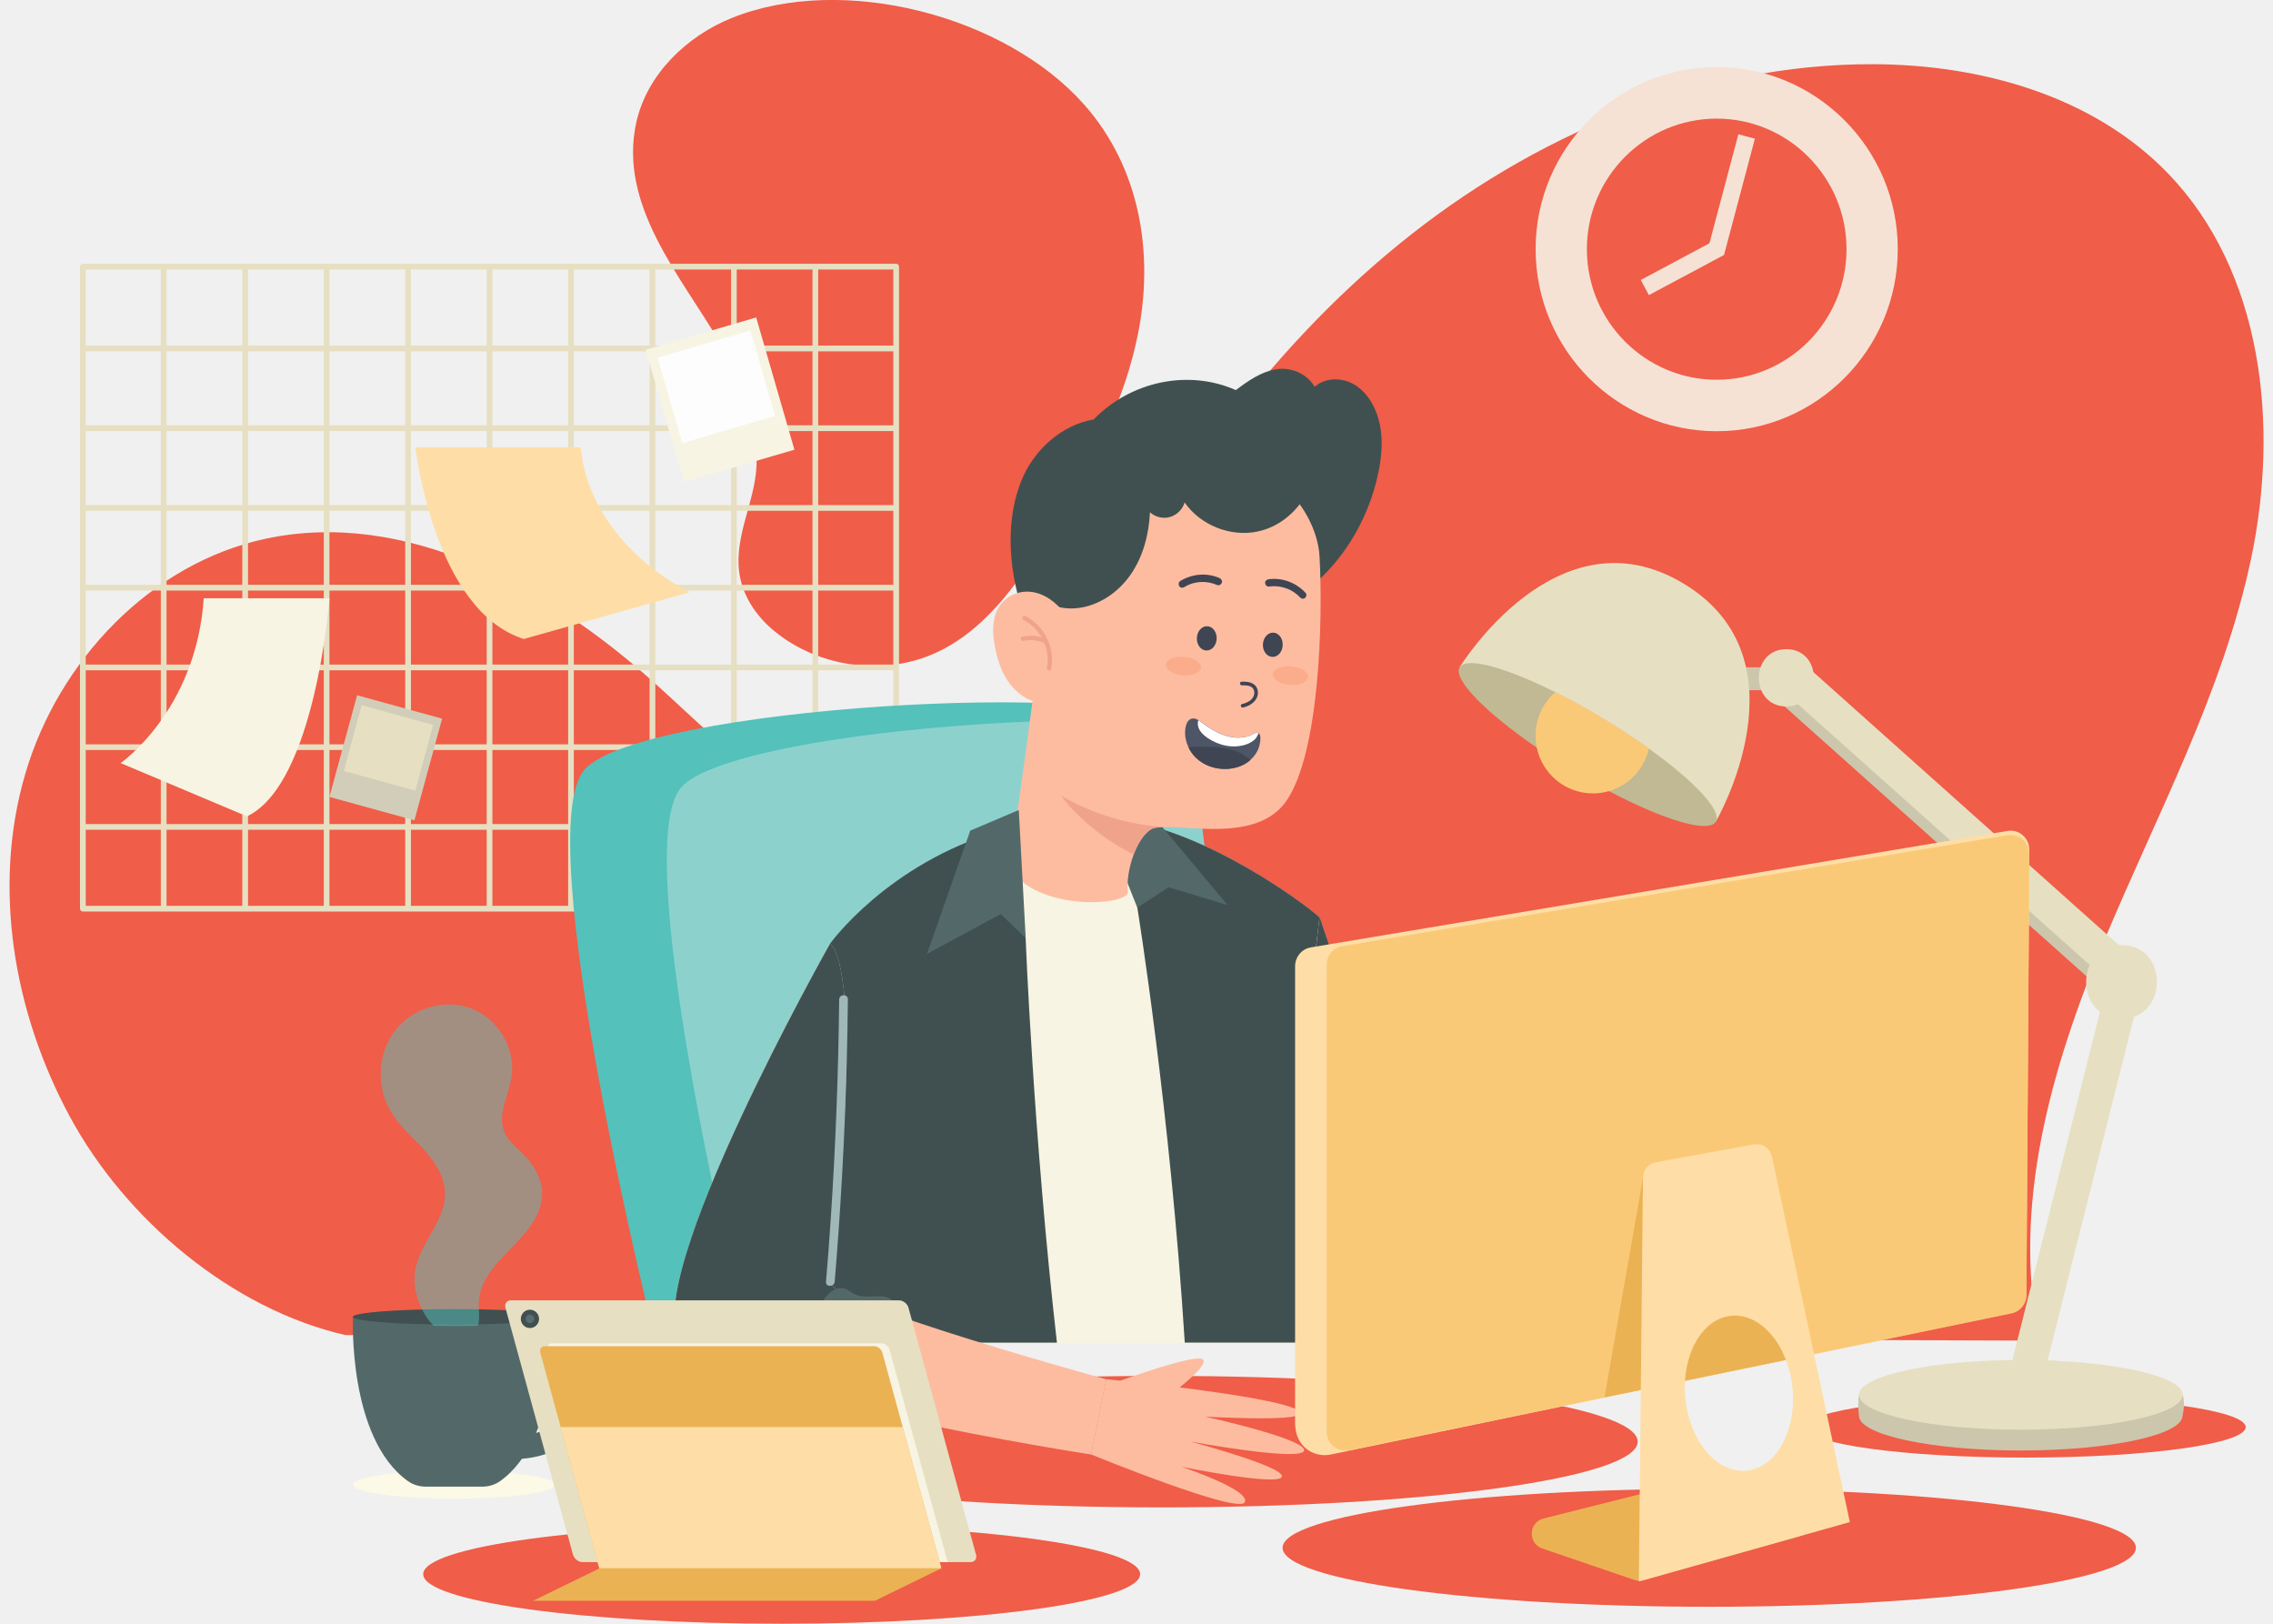
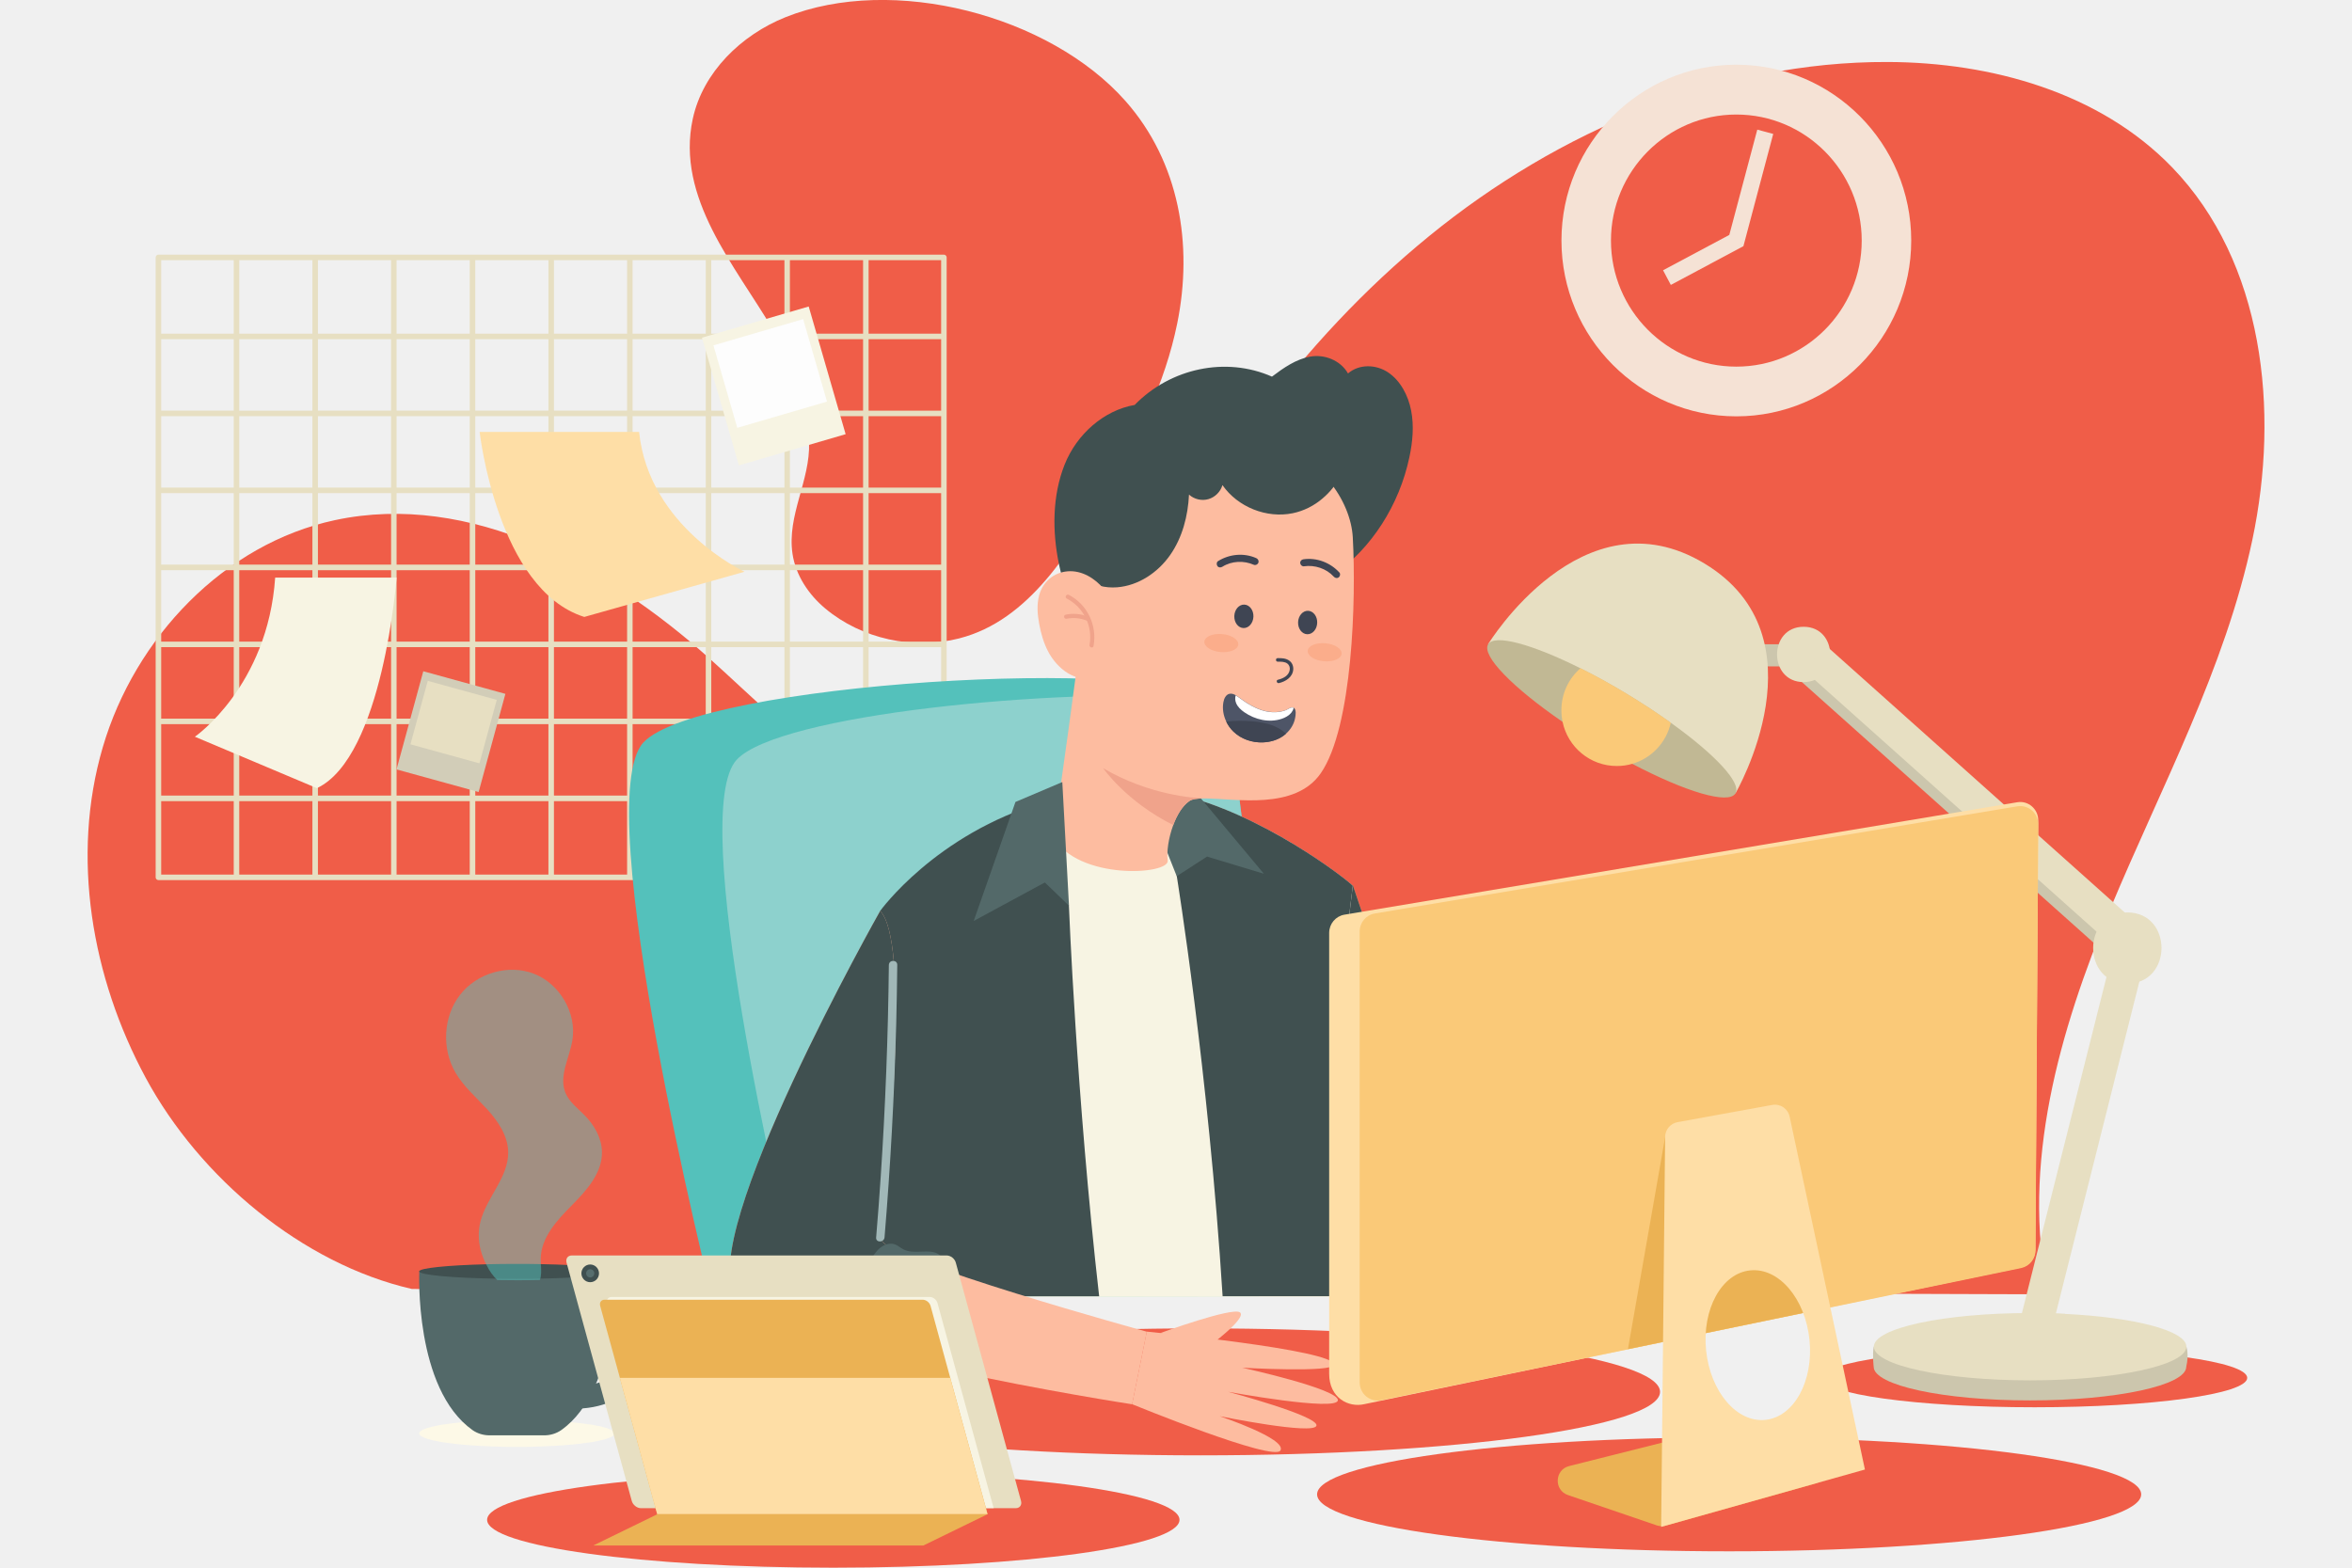
- <svg xmlns="http://www.w3.org/2000/svg" width="119" height="85" viewBox="0 0 119 85" fill="none">
+ <svg xmlns="http://www.w3.org/2000/svg" width="150" height="100" viewBox="0 0 119 85" fill="none">
  <path d="M29.065 77.72C29.065 78.125 26.694 78.451 23.77 78.451C20.846 78.451 18.474 78.125 18.474 77.72C18.474 77.315 20.846 76.989 23.77 76.989C26.694 76.989 29.065 77.315 29.065 77.72Z" fill="#FDF9E7" />
  <path d="M40.923 85C51.288 85 59.69 83.838 59.69 82.405C59.69 80.972 51.288 79.81 40.923 79.81C30.559 79.81 22.156 80.972 22.156 82.405C22.156 83.838 30.559 85 40.923 85Z" fill="#F05D48" />
  <path d="M89.485 84.112C101.822 84.112 111.822 82.73 111.822 81.024C111.822 79.319 101.822 77.936 89.485 77.936C77.149 77.936 67.148 79.319 67.148 81.024C67.148 82.73 77.149 84.112 89.485 84.112Z" fill="#F05D48" />
  <path d="M60.832 78.909C74.589 78.909 85.74 77.368 85.74 75.467C85.74 73.566 74.589 72.025 60.832 72.025C47.076 72.025 35.924 73.566 35.924 75.467C35.924 77.368 47.076 78.909 60.832 78.909Z" fill="#F05D48" />
  <path d="M117.57 74.708C117.57 75.586 112.412 76.302 106.046 76.302C99.683 76.302 94.522 75.589 94.522 74.708C94.522 73.829 99.68 73.114 106.046 73.114C112.408 73.114 117.57 73.826 117.57 74.708Z" fill="#F05D48" />
  <path d="M18.078 69.888C12.146 68.526 6.582 63.872 3.648 58.438C0.718 53.003 -0.418 46.447 1.321 40.517C3.056 34.586 7.899 29.484 13.912 28.201C21.23 26.638 28.61 30.692 34.199 35.691C36.483 37.733 38.636 39.98 41.279 41.524C43.925 43.065 47.236 43.824 50.057 42.638C53.443 41.214 55.181 37.529 56.829 34.235C60.885 26.12 66.209 18.52 73.224 12.8C80.239 7.076 89.048 3.329 98.079 3.361C103.705 3.38 109.578 5.014 113.498 9.072C118.466 14.215 119.333 22.242 117.851 29.255C116.369 36.268 112.902 42.666 110.146 49.278C107.391 55.889 105.3 63.166 106.776 70.18L18.078 69.888Z" fill="#F05D48" />
  <path d="M55.705 26.631C57.421 23.798 58.91 20.776 59.568 17.528C60.43 13.28 59.693 8.796 56.766 5.482C52.641 0.816 44.15 -1.396 38.333 0.932C35.937 1.892 33.855 3.907 33.306 6.439C32.373 10.725 35.624 14.434 37.64 17.855C38.723 19.694 39.531 21.834 39.609 23.989C39.681 26.048 38.399 27.949 38.711 30.027C38.885 31.194 39.584 32.239 40.489 32.995C42.468 34.649 45.264 35.251 47.745 34.614C51.58 33.632 53.783 29.807 55.705 26.631Z" fill="#F05D48" />
  <path d="M46.918 13.807H4.338C4.257 13.807 4.188 13.873 4.188 13.957V47.568C4.188 47.649 4.254 47.718 4.338 47.718H46.918C46.999 47.718 47.068 47.652 47.068 47.568V13.957C47.068 13.876 46.999 13.807 46.918 13.807ZM34.008 30.613H30.042V26.738H34.008V30.613ZM34.308 26.738H38.274V30.613H34.308V26.738ZM25.48 30.915V34.79H21.514V30.915H25.48ZM21.514 30.613V26.738H25.48V30.613H21.514ZM25.779 30.915H29.745V34.79H25.779V30.915ZM25.779 30.613V26.738H29.745V30.613H25.779ZM30.042 26.44V22.565H34.008V26.44H30.042ZM29.745 26.44H25.779V22.565H29.745V26.44ZM25.48 26.44H21.514V22.565H25.48V26.44ZM21.214 26.44H17.248V22.565H21.214V26.44ZM21.214 26.738V30.613H17.248V26.738H21.214ZM16.951 30.613H12.985V26.738H16.951V30.613ZM12.685 30.613H8.719V26.738H12.685V30.613ZM12.685 30.915V34.79H8.719V30.915H12.685ZM12.985 30.915H16.951V34.79H12.985V30.915ZM17.248 30.915H21.214V34.79H17.248V30.915ZM21.214 35.088V38.964H17.248V35.088H21.214ZM21.514 35.088H25.48V38.964H21.514V35.088ZM25.779 35.088H29.745V38.964H25.779V35.088ZM30.042 35.088H34.008V38.964H30.042V35.088ZM30.042 34.787V30.915H34.008V34.79H30.042V34.787ZM34.308 30.915H38.274V34.79H34.308V30.915ZM38.57 30.915H42.537V34.79H38.57V30.915ZM38.57 30.613V26.738H42.537V30.613H38.57ZM38.57 26.44V22.565H42.537V26.44H38.57ZM38.274 26.44H34.308V22.565H38.274V26.44ZM34.308 22.264V18.391H38.274V22.267H34.308V22.264ZM34.008 22.264H30.042V18.391H34.008V22.264ZM29.745 22.264H25.779V18.391H29.745V22.264ZM25.48 22.264H21.514V18.391H25.48V22.264ZM21.214 22.264H17.248V18.391H21.214V22.264ZM16.951 22.264H12.985V18.391H16.951V22.264ZM16.951 22.565V26.44H12.985V22.565H16.951ZM12.685 26.44H8.719V22.565H12.685V26.44ZM8.42 26.44H4.488V22.565H8.42V26.44ZM8.42 26.738V30.613H4.488V26.738H8.42ZM8.42 30.915V34.79H4.488V30.915H8.42ZM8.42 35.088V38.964H4.488V35.088H8.42ZM8.719 35.088H12.685V38.964H8.719V35.088ZM12.985 35.088H16.951V38.964H12.985V35.088ZM16.951 39.262V43.137H12.985V39.262H16.951ZM17.248 39.262H21.214V43.137H17.248V39.262ZM21.514 39.262H25.48V43.137H21.514V39.262ZM25.779 39.262H29.745V43.137H25.779V39.262ZM30.042 39.262H34.008V43.137H30.042V39.262ZM34.308 39.262H38.274V43.137H34.308V39.262ZM34.308 38.964V35.088H38.274V38.964H34.308ZM38.57 35.088H42.537V38.964H38.57V35.088ZM42.836 35.088H46.768V38.964H42.836V35.088ZM42.836 34.787V30.915H46.768V34.79H42.836V34.787ZM42.836 30.613V26.738H46.768V30.613H42.836ZM42.836 26.44V22.565H46.768V26.44H42.836ZM42.836 22.264V18.391H46.768V22.267H42.836V22.264ZM42.537 22.264H38.57V18.391H42.537V22.264ZM38.57 18.09V14.108H42.537V18.09H38.57ZM38.274 18.09H34.308V14.108H38.274V18.09ZM34.008 18.09H30.042V14.108H34.008V18.09ZM29.745 18.09H25.779V14.108H29.745V18.09ZM25.48 18.09H21.514V14.108H25.48V18.09ZM21.214 18.09H17.248V14.108H21.214V18.09ZM16.951 18.09H12.985V14.108H16.951V18.09ZM12.685 18.09H8.719V14.108H12.685V18.09ZM12.685 18.391V22.267H8.719V18.391H12.685ZM8.42 22.264H4.488V18.391H8.42V22.264ZM4.488 39.262H8.42V43.137H4.488V39.262ZM8.719 39.262H12.685V43.137H8.719V39.262ZM12.685 43.438V47.42H8.719V43.438H12.685ZM12.985 43.438H16.951V47.42H12.985V43.438ZM17.248 43.438H21.214V47.42H17.248V43.438ZM21.514 43.438H25.48V47.42H21.514V43.438ZM25.779 43.438H29.745V47.42H25.779V43.438ZM30.042 43.438H34.008V47.42H30.042V43.438ZM34.308 43.438H38.274V47.42H34.308V43.438ZM38.57 43.438H42.537V47.42H38.57V43.438ZM38.57 43.137V39.262H42.537V43.137H38.57ZM42.836 39.262H46.768V43.137H42.836V39.262ZM46.768 18.09H42.836V14.108H46.768V18.09ZM8.42 14.108V18.09H4.488V14.108H8.42ZM4.488 43.438H8.42V47.42H4.488V43.438ZM42.836 47.42V43.438H46.768V47.42H42.836Z" fill="#E7DFC2" />
  <path d="M21.751 23.418C21.751 23.418 22.702 31.963 27.424 33.45L36.111 31C36.111 31 30.925 28.599 30.395 23.418H21.751Z" fill="#FEDEA6" />
  <path d="M17.248 31.317C17.248 31.317 16.524 41.044 12.929 42.735L6.314 39.946C6.314 39.946 10.264 37.216 10.667 31.317H17.248Z" fill="#F7F4E3" />
  <path d="M39.589 16.618L33.803 18.309L35.805 25.233L41.591 23.541L39.589 16.618Z" fill="#F7F4E3" />
  <path d="M39.288 17.303L34.425 18.726L35.718 23.197L40.581 21.775L39.288 17.303Z" fill="#FDFDFD" />
  <path d="M23.147 37.621L18.696 36.395L17.245 41.718L21.696 42.944L23.147 37.621Z" fill="#D2CDB8" />
  <path d="M22.679 37.947L18.938 36.916L18 40.357L21.741 41.388L22.679 37.947Z" fill="#E7DFC2" />
  <path d="M93.011 34.934C92.378 34.934 91.741 34.931 91.108 34.931C90.796 34.931 90.496 35.207 90.512 35.531C90.527 35.857 90.774 36.13 91.108 36.13C91.741 36.13 92.378 36.133 93.011 36.133C93.323 36.133 93.623 35.857 93.607 35.534C93.592 35.21 93.345 34.937 93.011 34.934Z" fill="#CCC6AD" />
  <path d="M111.644 50.859C105.802 45.638 99.961 40.419 94.119 35.198C93.261 34.432 91.991 35.7 92.855 36.469L110.38 52.13C111.235 52.899 112.505 51.631 111.644 50.859Z" fill="#CCC6AD" />
  <path d="M114.272 73.016H112.586C111.042 72.57 108.577 72.285 105.796 72.285C103.016 72.285 100.554 72.574 99.006 73.016H97.321C97.243 73.471 97.321 74.108 97.321 74.108C97.321 75.115 101.115 75.931 105.793 75.931C110.474 75.931 114.265 75.115 114.265 74.108C114.424 73.433 114.272 73.016 114.272 73.016Z" fill="#CCC6AD" />
  <path d="M114.272 73.016C114.272 74.024 110.48 74.843 105.803 74.843C101.122 74.843 97.33 74.024 97.33 73.016C97.33 72.012 101.125 71.193 105.803 71.193C106.143 71.193 106.477 71.196 106.804 71.206C107.107 71.215 107.404 71.225 107.697 71.24C111.463 71.422 114.272 72.153 114.272 73.016Z" fill="#E7DFC2" />
  <path d="M107.697 71.237L106.82 72.756L106.804 72.781V71.206C107.104 71.215 107.403 71.221 107.697 71.237Z" fill="#E7DFC2" />
  <path d="M110.371 51.261L105.079 72.301C104.795 73.424 106.52 73.904 106.804 72.778C108.567 65.764 110.334 58.751 112.097 51.738C112.381 50.615 110.655 50.138 110.371 51.261Z" fill="#E7DFC2" />
  <path d="M112.037 50.464C106.195 45.242 100.354 40.024 94.512 34.803C93.654 34.037 92.384 35.305 93.248 36.077L110.773 51.738C111.628 52.504 112.898 51.236 112.037 50.464Z" fill="#E7DFC2" />
  <path d="M76.417 34.931C76.417 34.931 81.528 26.562 88.144 30.551C94.76 34.539 89.829 43.015 89.829 43.015L76.417 34.931Z" fill="#E7DFC2" />
  <path d="M89.828 43.018C89.46 43.636 87.117 42.93 84.236 41.417C83.615 41.091 82.969 40.727 82.314 40.332C81.659 39.936 81.035 39.535 80.457 39.139C77.774 37.297 76.051 35.553 76.419 34.935C76.763 34.36 78.819 34.931 81.431 36.237C82.224 36.632 83.072 37.097 83.937 37.621C84.801 38.142 85.606 38.672 86.33 39.193C88.696 40.887 90.168 42.441 89.828 43.018Z" fill="#C1B894" />
  <path d="M86.324 39.186C86.084 40.256 85.278 41.113 84.236 41.414C83.971 41.493 83.687 41.533 83.394 41.533C81.946 41.533 80.738 40.504 80.454 39.133C80.413 38.932 80.392 38.722 80.392 38.508C80.392 37.595 80.791 36.783 81.428 36.23C82.22 36.626 83.069 37.09 83.933 37.614C84.795 38.138 85.6 38.669 86.324 39.186Z" fill="#FAC978" />
  <path d="M93.523 33.984C91.604 33.984 91.601 36.983 93.523 36.983C95.442 36.983 95.445 33.984 93.523 33.984Z" fill="#E7DFC2" />
  <path d="M93.523 34.865C92.734 34.865 92.73 36.102 93.523 36.102C94.316 36.102 94.316 34.865 93.523 34.865Z" fill="#E7DFC2" />
  <path d="M111.07 49.472C108.602 49.472 108.599 53.329 111.07 53.329C113.539 53.329 113.542 49.472 111.07 49.472Z" fill="#E7DFC2" />
  <path d="M111.07 50.621C110.071 50.621 110.068 52.184 111.07 52.184C112.068 52.184 112.071 50.621 111.07 50.621Z" fill="#E7DFC2" />
  <path d="M29.059 68.931H18.48C18.48 68.931 18.193 75.288 21.367 77.541C21.629 77.726 21.957 77.824 22.291 77.824H23.77H25.249C25.583 77.824 25.91 77.726 26.173 77.541C29.346 75.291 29.059 68.931 29.059 68.931Z" fill="#536969" />
  <path d="M29.065 68.934C29.065 69.122 27.337 69.285 25.009 69.326C24.612 69.335 24.194 69.338 23.767 69.338C23.401 69.338 23.049 69.335 22.703 69.329C20.29 69.295 18.474 69.128 18.474 68.934C18.474 68.755 20.013 68.601 22.138 68.548C22.649 68.535 23.199 68.529 23.77 68.529C24.219 68.529 24.656 68.532 25.071 68.541C27.364 68.585 29.065 68.745 29.065 68.934Z" fill="#405050" />
  <path d="M30.576 70.795C30.014 70.114 29.103 69.991 28.276 70.019C27.511 70.045 27.508 71.243 28.276 71.218C28.878 71.199 29.524 71.215 29.833 71.817C30.12 72.37 30.07 73.088 29.789 73.634C29.118 74.952 27.586 75.316 26.226 75.131C25.907 75.087 25.63 75.439 25.63 75.731C25.63 76.091 25.904 76.286 26.226 76.33C27.692 76.528 29.306 76.123 30.311 74.971C31.303 73.832 31.587 72.022 30.576 70.795Z" fill="#536969" />
  <path opacity="0.5" d="M26.753 65.347C25.951 66.157 25.087 67.082 25.062 68.228C25.058 68.356 25.068 68.485 25.074 68.617C25.09 68.89 25.105 69.163 25.015 69.401C24.619 69.411 24.2 69.414 23.773 69.414C23.408 69.414 23.055 69.411 22.709 69.404C22.481 69.194 22.288 68.918 22.141 68.623C21.988 68.341 21.876 68.043 21.807 67.776C21.676 67.271 21.666 66.731 21.797 66.226C22.138 64.905 23.323 63.825 23.299 62.463C23.283 61.582 22.752 60.797 22.163 60.148C21.57 59.501 20.886 58.921 20.443 58.161C19.685 56.868 19.772 55.114 20.693 53.935C21.61 52.755 23.323 52.256 24.709 52.802C26.098 53.351 27.021 54.926 26.778 56.404C26.619 57.367 26.029 58.353 26.404 59.257C26.609 59.749 27.059 60.085 27.436 60.465C27.961 60.998 28.366 61.698 28.382 62.448C28.407 63.59 27.555 64.538 26.753 65.347Z" fill="#54C1BB" />
  <path d="M34.342 70.321C34.342 70.321 27.611 43.498 30.629 40.256C33.646 37.015 58.735 35.515 61.484 38.025C64.234 40.536 64.012 70.286 64.012 70.286L34.342 70.321Z" fill="#54C1BB" />
  <path d="M61.487 38.025C61.403 37.95 61.297 37.875 61.172 37.806C52.847 37.288 37.968 38.741 35.687 41.191C33.009 44.072 38.015 65.542 39.169 70.315L64.012 70.286C64.012 70.286 64.237 40.536 61.487 38.025Z" fill="#8DD1CD" />
  <path d="M69.086 47.994C69.086 47.994 74.263 63.634 75.655 64.023C77.047 64.412 91.307 67.114 91.307 67.114L90.612 70.612C90.612 70.612 73.236 71.159 69.086 68.203C64.933 65.247 69.086 47.994 69.086 47.994Z" fill="#DDBB8F" />
  <path d="M69.086 47.994C69.086 47.994 64.933 65.247 69.086 68.203C70.678 69.335 74.207 69.954 77.958 70.286L78.963 65.247L78.819 65.159L78.713 64.672C77.168 64.362 76.007 64.117 75.658 64.02C74.263 63.634 69.086 47.994 69.086 47.994Z" fill="#405050" />
  <path d="M80.439 65.018C79.768 65.73 79.315 66.615 79.062 67.541C78.81 68.466 78.747 69.43 78.794 70.383C78.8 70.487 78.694 70.6 78.588 70.625C78.482 70.65 78.37 70.628 78.261 70.613C78.151 70.597 78.033 70.591 77.939 70.647C77.846 70.704 77.793 70.813 77.693 70.854C77.565 70.904 77.427 70.832 77.299 70.785C77.022 70.682 76.713 70.704 76.416 70.682C76.12 70.663 75.795 70.584 75.624 70.352C75.499 70.186 75.48 69.969 75.465 69.765C75.393 68.818 75.33 67.814 75.777 66.963C76.061 66.423 76.529 65.981 76.772 65.426C76.891 65.156 76.95 64.864 77.112 64.616C77.271 64.368 77.574 64.167 77.874 64.233C78.123 64.29 78.298 64.513 78.541 64.582C78.763 64.641 78.994 64.566 79.222 64.541C79.702 64.487 80.133 64.654 80.439 65.018Z" fill="#536969" />
  <path d="M43.276 70.32H69.601C68.864 65.181 68.181 59.492 68.259 56.542C68.324 54.126 69.083 48.032 69.083 48.032C68.793 47.687 62.292 42.625 57 42.782C48.022 43.052 43.46 49.428 43.46 49.428C43.46 49.428 43.763 54.157 43.984 56.614C44.249 59.539 43.76 65.199 43.276 70.32Z" fill="#F7F4E3" />
  <path d="M68.256 57.097C68.256 56.89 68.256 56.693 68.262 56.504C68.324 54.182 69.026 48.474 69.083 48.026C68.808 47.712 64.13 44.062 59.503 43.043L59.543 47.508C59.543 47.508 61.266 58.133 62.027 70.283H69.598C68.908 65.46 68.265 60.16 68.256 57.097Z" fill="#405050" />
  <path d="M60.108 42.403L64.265 47.376L61.182 46.444L59.54 47.508L57.671 42.813L60.108 42.403Z" fill="#536969" />
  <path d="M43.276 70.286H55.334C54.098 59.416 53.695 49.108 53.695 49.108L52.341 43.485C46.449 45.224 43.46 49.394 43.46 49.394C43.46 49.394 43.763 54.123 43.984 56.58C44.249 59.504 43.76 65.162 43.276 70.286Z" fill="#405050" />
  <path d="M68.047 31.169C70.097 29.732 71.604 27.391 72.153 24.783C72.328 23.958 72.409 23.095 72.247 22.263C72.088 21.432 71.66 20.635 70.999 20.192C70.337 19.75 69.426 19.728 68.824 20.249C68.412 19.524 67.532 19.198 66.771 19.336C66.009 19.474 65.335 19.941 64.702 20.421C62.208 19.32 59.203 19.957 57.259 21.956C55.608 22.241 54.123 23.522 53.458 25.201C52.794 26.879 52.784 28.812 53.159 30.607C53.427 31.887 53.914 33.171 54.819 34.034C55.908 35.069 57.434 35.342 58.866 35.32C62.205 35.267 65.245 33.133 68.047 31.169Z" fill="#405050" />
  <path d="M54.978 29.107C54.37 34.985 52.853 45.387 52.853 45.387C54.176 47.74 59.166 47.442 59.05 46.654C58.985 46.209 59.091 45.434 59.35 44.737C59.55 44.197 59.843 43.702 60.218 43.438C60.374 43.328 60.651 43.294 61.01 43.291C61.069 43.294 61.101 43.291 61.101 43.291C62.751 43.303 65.95 43.937 67.345 41.929C69.08 39.431 69.27 32.477 69.083 29.126C68.974 27.209 67.335 24.52 64.037 23.936C60.005 23.221 55.59 23.192 54.978 29.107Z" fill="#FDBCA0" />
  <path d="M55.552 41.653C55.552 41.653 56.8 43.463 59.35 44.734C59.55 44.194 59.843 43.699 60.217 43.435C60.373 43.325 60.651 43.291 61.01 43.287C60.517 43.275 58.064 43.124 55.552 41.653Z" fill="#F0A38B" />
  <path d="M65.007 35.684C65.232 35.681 65.466 35.688 65.653 35.829C65.8 35.938 65.869 36.12 65.856 36.303C65.822 36.717 65.45 36.949 65.082 37.037C64.964 37.065 64.907 36.883 65.026 36.855C65.307 36.789 65.622 36.635 65.666 36.315C65.684 36.186 65.641 36.055 65.535 35.976C65.388 35.87 65.191 35.876 65.017 35.876C64.892 35.879 64.886 35.688 65.007 35.684Z" fill="#3F4553" />
  <path d="M62.661 33.4C62.648 33.752 62.87 34.043 63.157 34.053C63.444 34.062 63.684 33.786 63.697 33.434C63.709 33.083 63.488 32.791 63.201 32.782C62.914 32.772 62.673 33.049 62.661 33.4Z" fill="#3F4553" />
  <path d="M66.118 33.736C66.106 34.087 66.327 34.379 66.614 34.388C66.901 34.398 67.142 34.122 67.154 33.77C67.167 33.419 66.945 33.127 66.658 33.117C66.374 33.108 66.131 33.384 66.118 33.736Z" fill="#3F4553" />
  <path d="M61.777 30.425C62.395 30.039 63.178 29.964 63.852 30.262C63.946 30.303 64.002 30.41 63.965 30.51C63.931 30.604 63.815 30.664 63.718 30.623C63.178 30.384 62.523 30.41 62.018 30.726C61.93 30.78 61.821 30.786 61.749 30.698C61.69 30.623 61.69 30.482 61.777 30.425Z" fill="#3F4553" />
  <path d="M68.359 31.043C67.866 30.504 67.132 30.221 66.405 30.325C66.302 30.34 66.224 30.425 66.234 30.532C66.243 30.632 66.337 30.72 66.44 30.704C67.023 30.62 67.647 30.824 68.05 31.263C68.119 31.338 68.225 31.373 68.315 31.307C68.39 31.257 68.427 31.122 68.359 31.043Z" fill="#3F4553" />
  <path d="M61.038 34.787C61.016 35.057 61.41 35.311 61.915 35.355C62.424 35.399 62.854 35.217 62.876 34.947C62.898 34.677 62.505 34.423 61.999 34.379C61.491 34.335 61.06 34.517 61.038 34.787Z" fill="#FBAD8B" />
  <path d="M66.639 35.286C66.618 35.556 67.011 35.81 67.516 35.854C68.025 35.898 68.456 35.716 68.477 35.446C68.499 35.176 68.106 34.922 67.6 34.878C67.092 34.834 66.661 35.016 66.639 35.286Z" fill="#FBAD8B" />
  <path d="M65.959 38.922C65.9 39.255 65.716 39.556 65.463 39.779C65.416 39.823 65.372 39.858 65.322 39.892C65.001 40.124 64.602 40.237 64.205 40.25C63.625 40.272 63.032 40.071 62.614 39.666C62.452 39.509 62.317 39.324 62.224 39.12C62.068 38.797 62.005 38.43 62.068 38.078C62.102 37.881 62.199 37.67 62.386 37.62C62.508 37.589 62.626 37.63 62.739 37.696C62.798 37.73 62.854 37.771 62.907 37.809C63.341 38.132 63.809 38.427 64.333 38.552C64.701 38.64 65.104 38.634 65.46 38.499C65.578 38.452 65.756 38.295 65.887 38.377C65.89 38.38 65.89 38.38 65.894 38.38C66.031 38.486 65.987 38.781 65.959 38.922Z" fill="#4E5567" />
  <path d="M65.884 38.383C65.859 38.474 65.812 38.565 65.753 38.64C65.622 38.803 65.425 38.91 65.225 38.976C64.551 39.199 63.787 39.023 63.203 38.618C63.016 38.486 62.838 38.326 62.754 38.11C62.704 37.981 62.695 37.834 62.735 37.702C62.795 37.736 62.851 37.777 62.904 37.815C63.337 38.138 63.806 38.433 64.33 38.558C64.698 38.646 65.101 38.64 65.456 38.505C65.575 38.458 65.753 38.301 65.884 38.383Z" fill="white" />
  <path d="M65.463 39.782C65.416 39.826 65.373 39.861 65.323 39.895C65.001 40.128 64.602 40.24 64.206 40.253C63.625 40.275 63.032 40.074 62.614 39.669C62.452 39.513 62.318 39.327 62.224 39.123C62.673 39.076 63.132 39.07 63.585 39.105C64.124 39.145 64.674 39.249 65.135 39.528C65.248 39.603 65.36 39.685 65.463 39.782Z" fill="#3F4553" />
  <path d="M65.828 27.827C64.411 28.119 62.848 27.494 62.018 26.302C61.915 26.663 61.615 26.961 61.253 27.064C60.894 27.168 60.483 27.071 60.205 26.816C60.149 27.977 59.846 29.148 59.181 30.096C58.517 31.046 57.462 31.752 56.31 31.843C55.667 31.894 54.984 31.74 54.504 31.304C54.057 30.896 53.836 30.296 53.702 29.706C53.38 28.285 53.477 26.754 54.06 25.417C54.641 24.08 55.718 22.951 57.056 22.386C58.336 21.843 59.771 21.83 61.16 21.877C62.589 21.927 64.031 22.041 65.388 22.495C66.49 22.863 67.535 23.471 68.306 24.353C68.456 24.526 68.718 24.767 68.715 25.009C68.711 25.244 68.546 25.552 68.443 25.759C68.203 26.245 67.859 26.675 67.448 27.023C66.986 27.422 66.424 27.704 65.828 27.827Z" fill="#405050" />
  <path d="M55.577 31.919C55.093 31.348 54.391 30.915 53.624 30.977C52.865 31.04 52.269 31.558 52.076 32.295C51.948 32.791 51.989 33.315 52.082 33.82C52.179 34.351 52.329 34.875 52.581 35.348C53.059 36.243 54.054 37.059 55.125 36.704C56.551 36.23 56.648 34.464 56.292 33.23C56.154 32.772 55.905 32.308 55.577 31.919Z" fill="#FDBCA0" />
  <path d="M53.692 32.254C53.561 32.185 53.449 32.383 53.577 32.452C54.488 32.926 54.997 33.946 54.813 34.965C54.788 35.11 55.006 35.169 55.031 35.025C55.234 33.911 54.7 32.778 53.692 32.254Z" fill="#F0A38B" />
  <path d="M54.735 33.438C54.348 33.277 53.92 33.243 53.514 33.328C53.455 33.34 53.421 33.412 53.436 33.469C53.455 33.532 53.514 33.56 53.577 33.547C53.945 33.472 54.329 33.513 54.678 33.657C54.735 33.679 54.803 33.632 54.819 33.579C54.831 33.513 54.791 33.463 54.735 33.438Z" fill="#F0A38B" />
  <path d="M53.337 42.403L50.797 43.482L48.534 49.934L52.391 47.847L53.699 49.108L53.337 42.403Z" fill="#536969" />
  <path d="M43.463 49.395C43.463 49.395 33.453 67.115 35.618 70.15C37.784 73.184 57.122 76.14 57.122 76.14L57.918 72.205C57.918 72.205 43.838 68.339 43.548 67.231L43.903 62.791C43.9 62.791 45.061 50.98 43.463 49.395Z" fill="#FDBCA0" />
  <path d="M43.544 67.23L43.9 62.79C43.9 62.79 45.061 50.978 43.463 49.391C43.463 49.391 33.453 67.111 35.618 70.145C36.317 71.124 38.814 72.097 41.869 72.966L42.814 72.636L44.674 67.964C44.009 67.666 43.591 67.412 43.544 67.23Z" fill="#405050" />
  <path d="M46.936 68.482C45.386 69.865 44.356 71.83 44.094 73.898C43.685 73.904 43.307 73.734 42.97 73.502C42.574 73.772 42.05 73.713 41.578 73.64C41.391 73.612 41.182 73.571 41.073 73.418C41.001 73.317 40.989 73.189 40.976 73.066C40.929 72.583 40.883 72.09 40.998 71.62C41.11 71.161 41.369 70.754 41.625 70.355C42.068 69.668 42.511 68.978 42.955 68.29C43.108 68.055 43.26 67.813 43.482 67.644C43.703 67.471 44.003 67.377 44.265 67.471C44.428 67.531 44.559 67.653 44.711 67.735C44.967 67.87 45.267 67.879 45.554 67.87C45.841 67.86 46.134 67.832 46.412 67.907C46.69 67.983 46.877 68.196 46.936 68.482Z" fill="#536969" />
  <path d="M43.934 52.325C43.894 56.162 43.747 60 43.491 63.831C43.42 64.92 43.335 66.009 43.245 67.098C43.22 67.39 43.675 67.38 43.7 67.089C44.019 63.264 44.228 59.429 44.331 55.591C44.359 54.499 44.378 53.407 44.39 52.319C44.393 52.02 43.938 52.03 43.934 52.325Z" fill="#A1B8B8" />
  <path d="M57.119 76.135C57.119 76.135 64.814 79.286 65.164 78.642C65.513 78.002 61.865 76.785 61.865 76.785C61.865 76.785 66.98 77.827 67.114 77.299C67.248 76.775 62.327 75.464 62.327 75.464C62.327 75.464 68.203 76.543 68.275 75.928C68.347 75.313 63.092 74.158 63.092 74.158C63.092 74.158 68.028 74.441 68.062 73.992C68.122 73.186 57.915 72.2 57.915 72.2L57.119 76.135Z" fill="#FDBCA0" />
  <path d="M58.648 72.279C58.648 72.279 62.573 70.848 62.97 71.159C63.366 71.469 61.238 73.035 61.238 73.035L58.648 72.279Z" fill="#FDBCA0" />
  <path d="M47.068 68.071H26.747C26.531 68.071 26.403 68.246 26.463 68.463L29.998 81.382C30.058 81.598 30.279 81.774 30.494 81.774H50.815C51.031 81.774 51.158 81.598 51.099 81.382L47.564 68.463C47.508 68.246 47.283 68.071 47.068 68.071Z" fill="#E7DFC2" />
  <path d="M49.573 81.617L46.571 70.653C46.521 70.468 46.331 70.321 46.15 70.321H28.906C28.722 70.321 28.616 70.468 28.666 70.653L31.667 81.617C31.664 81.611 31.686 81.689 31.711 81.771H49.62L49.573 81.617Z" fill="#F7F4E3" />
  <path d="M28.222 69.04C28.222 69.307 28.007 69.521 27.745 69.521C27.48 69.521 27.267 69.304 27.267 69.04C27.267 68.777 27.483 68.56 27.745 68.56C28.007 68.56 28.222 68.777 28.222 69.04Z" fill="#405050" />
  <path d="M27.967 69.04C27.967 69.163 27.867 69.263 27.745 69.263C27.623 69.263 27.524 69.163 27.524 69.04C27.524 68.918 27.623 68.818 27.745 68.818C27.867 68.818 27.967 68.918 27.967 69.04Z" fill="#576E6E" />
  <path d="M45.77 70.471H28.525C28.341 70.471 28.235 70.619 28.285 70.804L31.287 81.768C31.284 81.755 31.381 82.1 31.381 82.1H49.286L49.196 81.768L46.194 70.804C46.141 70.619 45.954 70.471 45.77 70.471Z" fill="#EBB254" />
  <path d="M49.193 81.768L47.261 74.708H29.352L31.284 81.768C31.281 81.755 31.377 82.1 31.377 82.1H49.283L49.193 81.768Z" fill="#FEDEA6" />
  <path d="M45.803 83.798H27.907L31.387 82.1H49.283L45.803 83.798Z" fill="#EBB254" />
  <path d="M68.624 49.595L105.106 43.498C105.702 43.397 106.245 43.868 106.242 44.483L106.086 67.76C106.083 68.231 105.759 68.632 105.306 68.727L69.716 76.132C68.843 76.339 67.803 75.781 67.803 74.491V50.574C67.807 50.09 68.153 49.676 68.624 49.595Z" fill="#FEDEA6" />
  <path d="M70.275 49.529L105.106 43.72C105.702 43.62 106.245 44.087 106.242 44.696L106.092 67.798C106.089 68.262 105.765 68.66 105.312 68.755L70.631 75.919C70.025 76.044 69.457 75.58 69.457 74.955V50.501C69.46 50.015 69.804 49.607 70.275 49.529Z" fill="#FAC978" />
  <path d="M86.018 61.641L83.999 73.151L94.971 70.885L86.018 61.641Z" fill="#EBB254" />
  <path d="M85.562 82.706L80.747 81.062C79.976 80.798 80.023 79.687 80.813 79.49L88.976 77.434C89.12 77.4 89.266 77.403 89.407 77.444L94.147 78.868C94.93 79.104 94.921 80.221 94.134 80.444L86.046 82.718C85.887 82.762 85.718 82.759 85.562 82.706Z" fill="#EBB254" />
  <path d="M92.765 60.543C92.671 60.11 92.256 59.831 91.822 59.909L86.686 60.844C86.302 60.913 86.021 61.249 86.015 61.641L85.8 82.788L96.846 79.678L92.765 60.543ZM91.451 76.986C89.903 77.146 88.465 75.46 88.237 73.22C88.009 70.983 89.079 69.037 90.627 68.88C92.175 68.72 93.613 70.405 93.841 72.646C94.069 74.883 92.999 76.826 91.451 76.986Z" fill="#FEDEA6" />
  <path d="M89.875 22.574C84.648 22.574 80.395 18.297 80.395 13.041C80.395 7.785 84.648 3.508 89.875 3.508C95.102 3.508 99.356 7.785 99.356 13.041C99.356 18.297 95.102 22.574 89.875 22.574ZM89.875 6.21C86.127 6.21 83.079 9.276 83.079 13.044C83.079 16.813 86.127 19.879 89.875 19.879C93.623 19.879 96.672 16.813 96.672 13.044C96.672 9.276 93.623 6.21 89.875 6.21Z" fill="#F5E2D5" />
  <path d="M86.324 15.448L85.903 14.654L89.494 12.737L91.011 7.029L91.875 7.261L90.259 13.348L86.324 15.448Z" fill="#F5E2D5" />
</svg>
